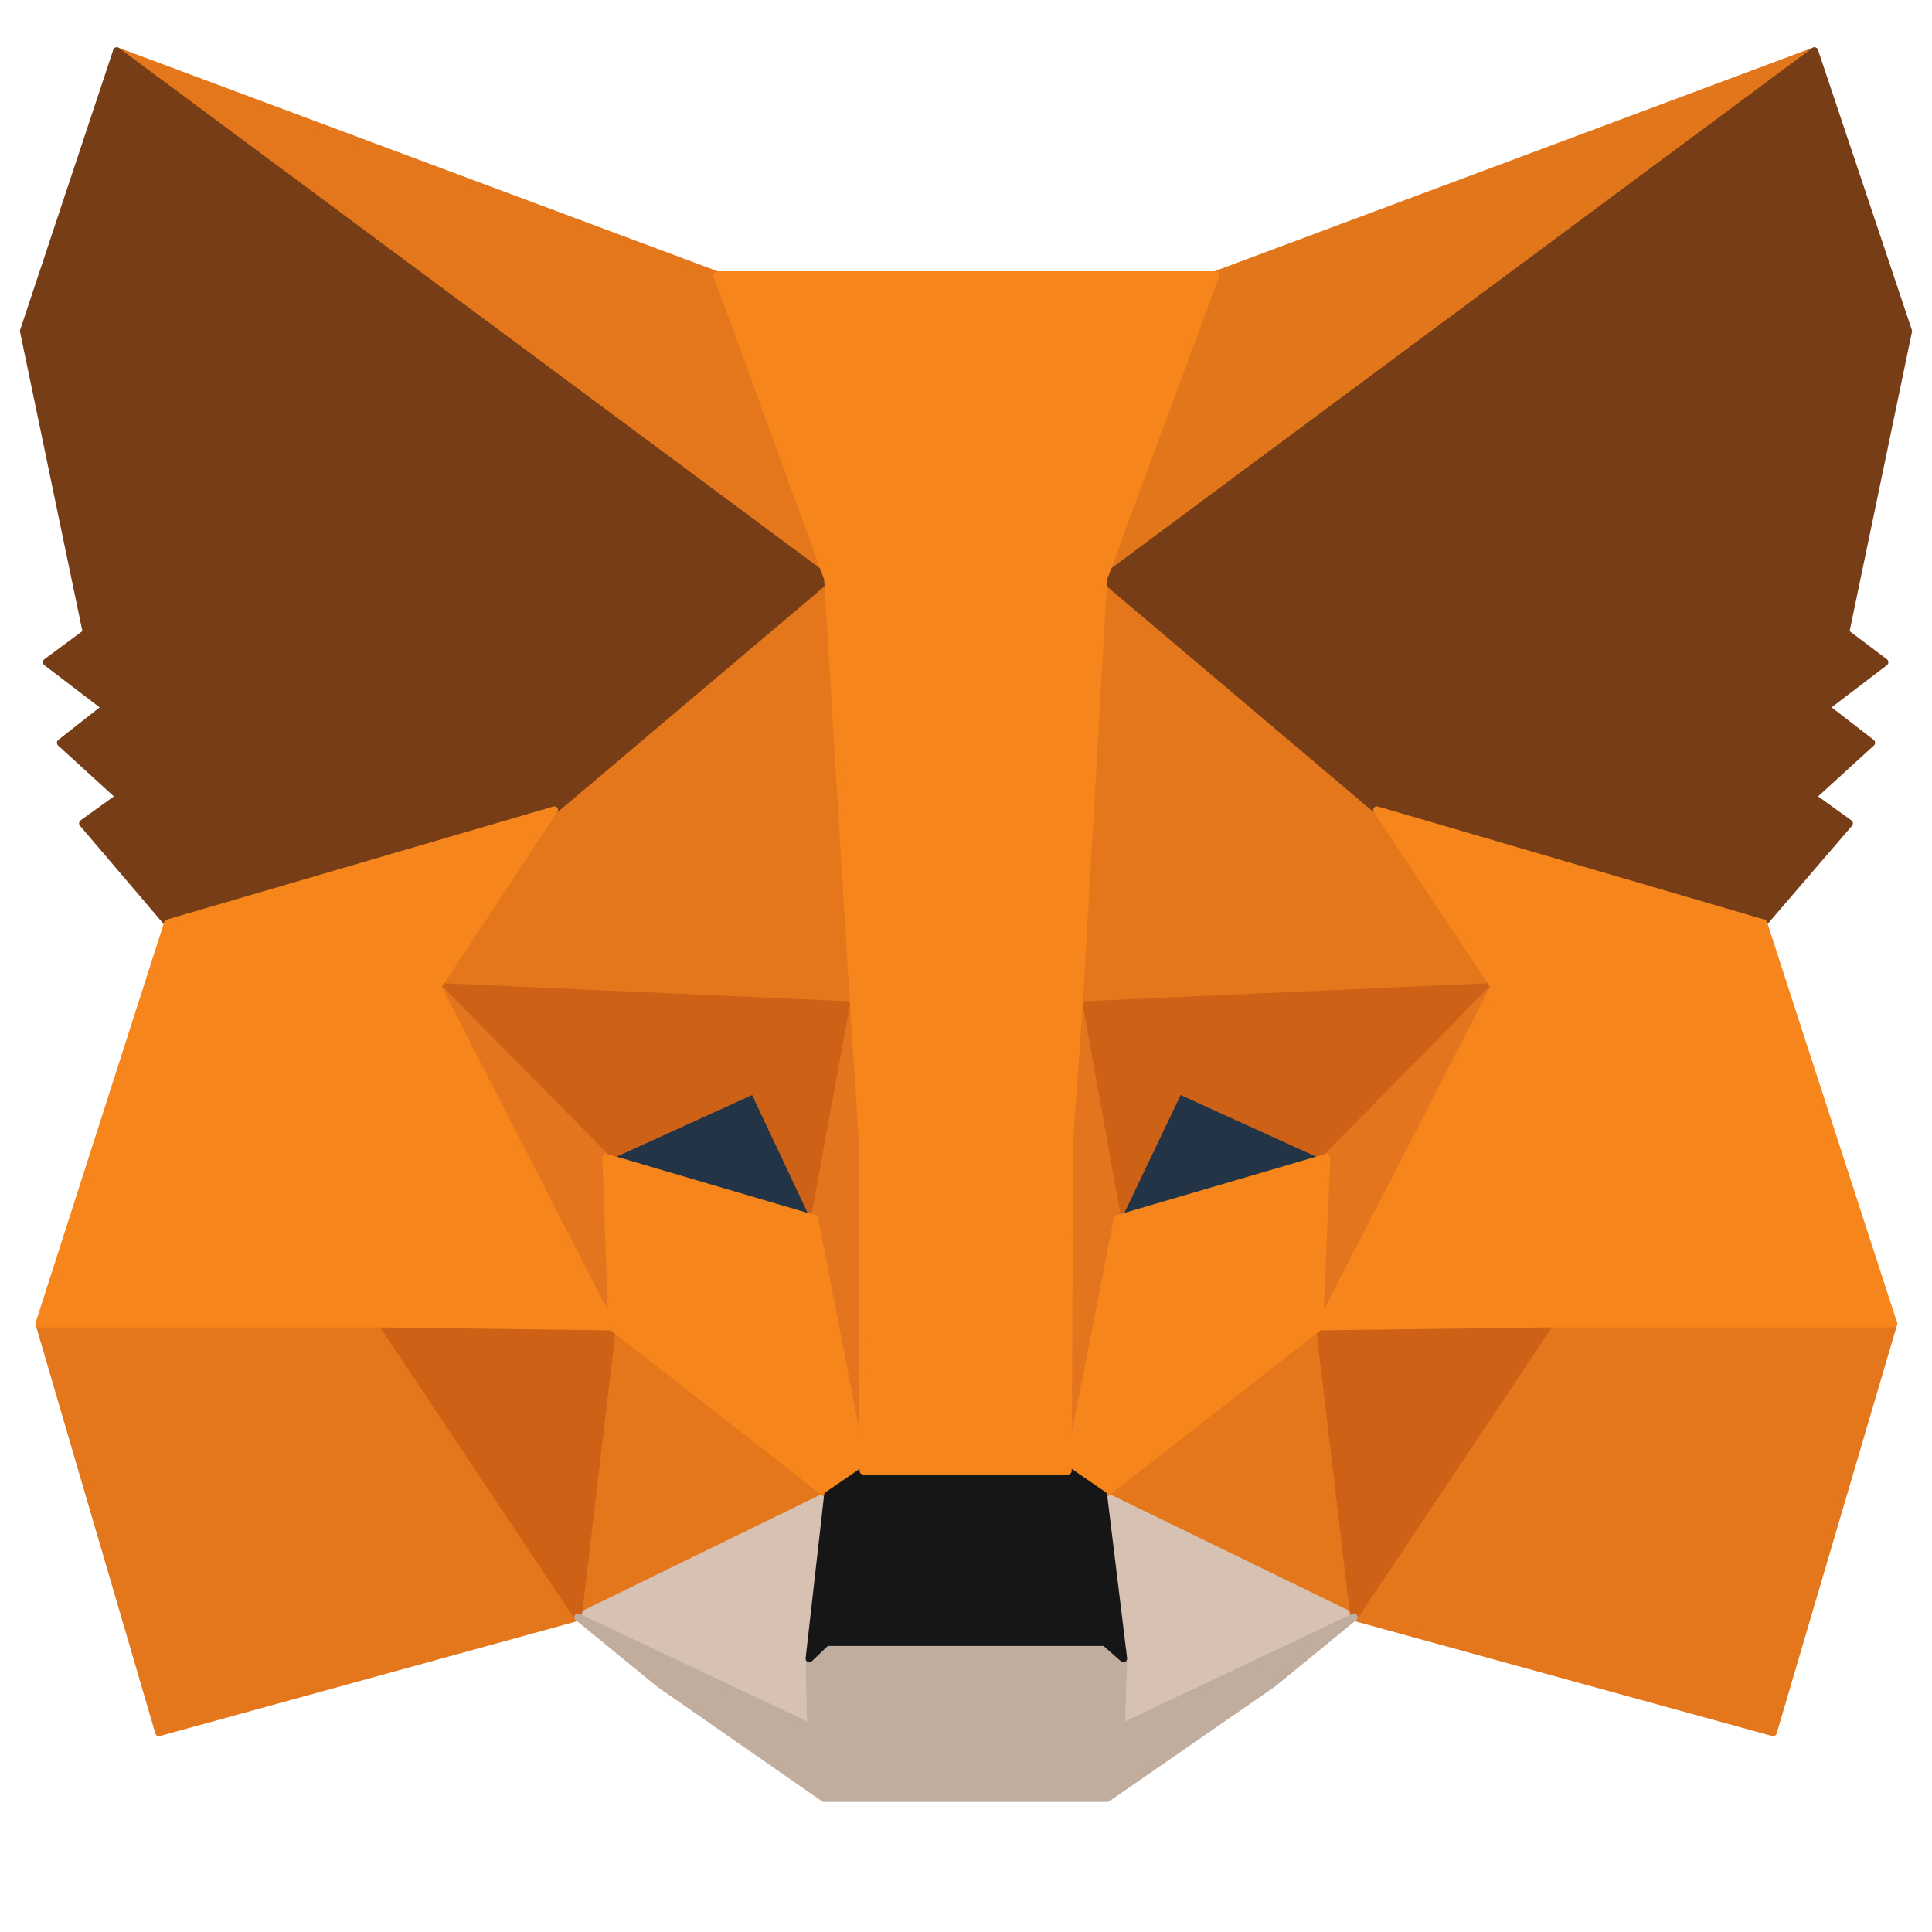
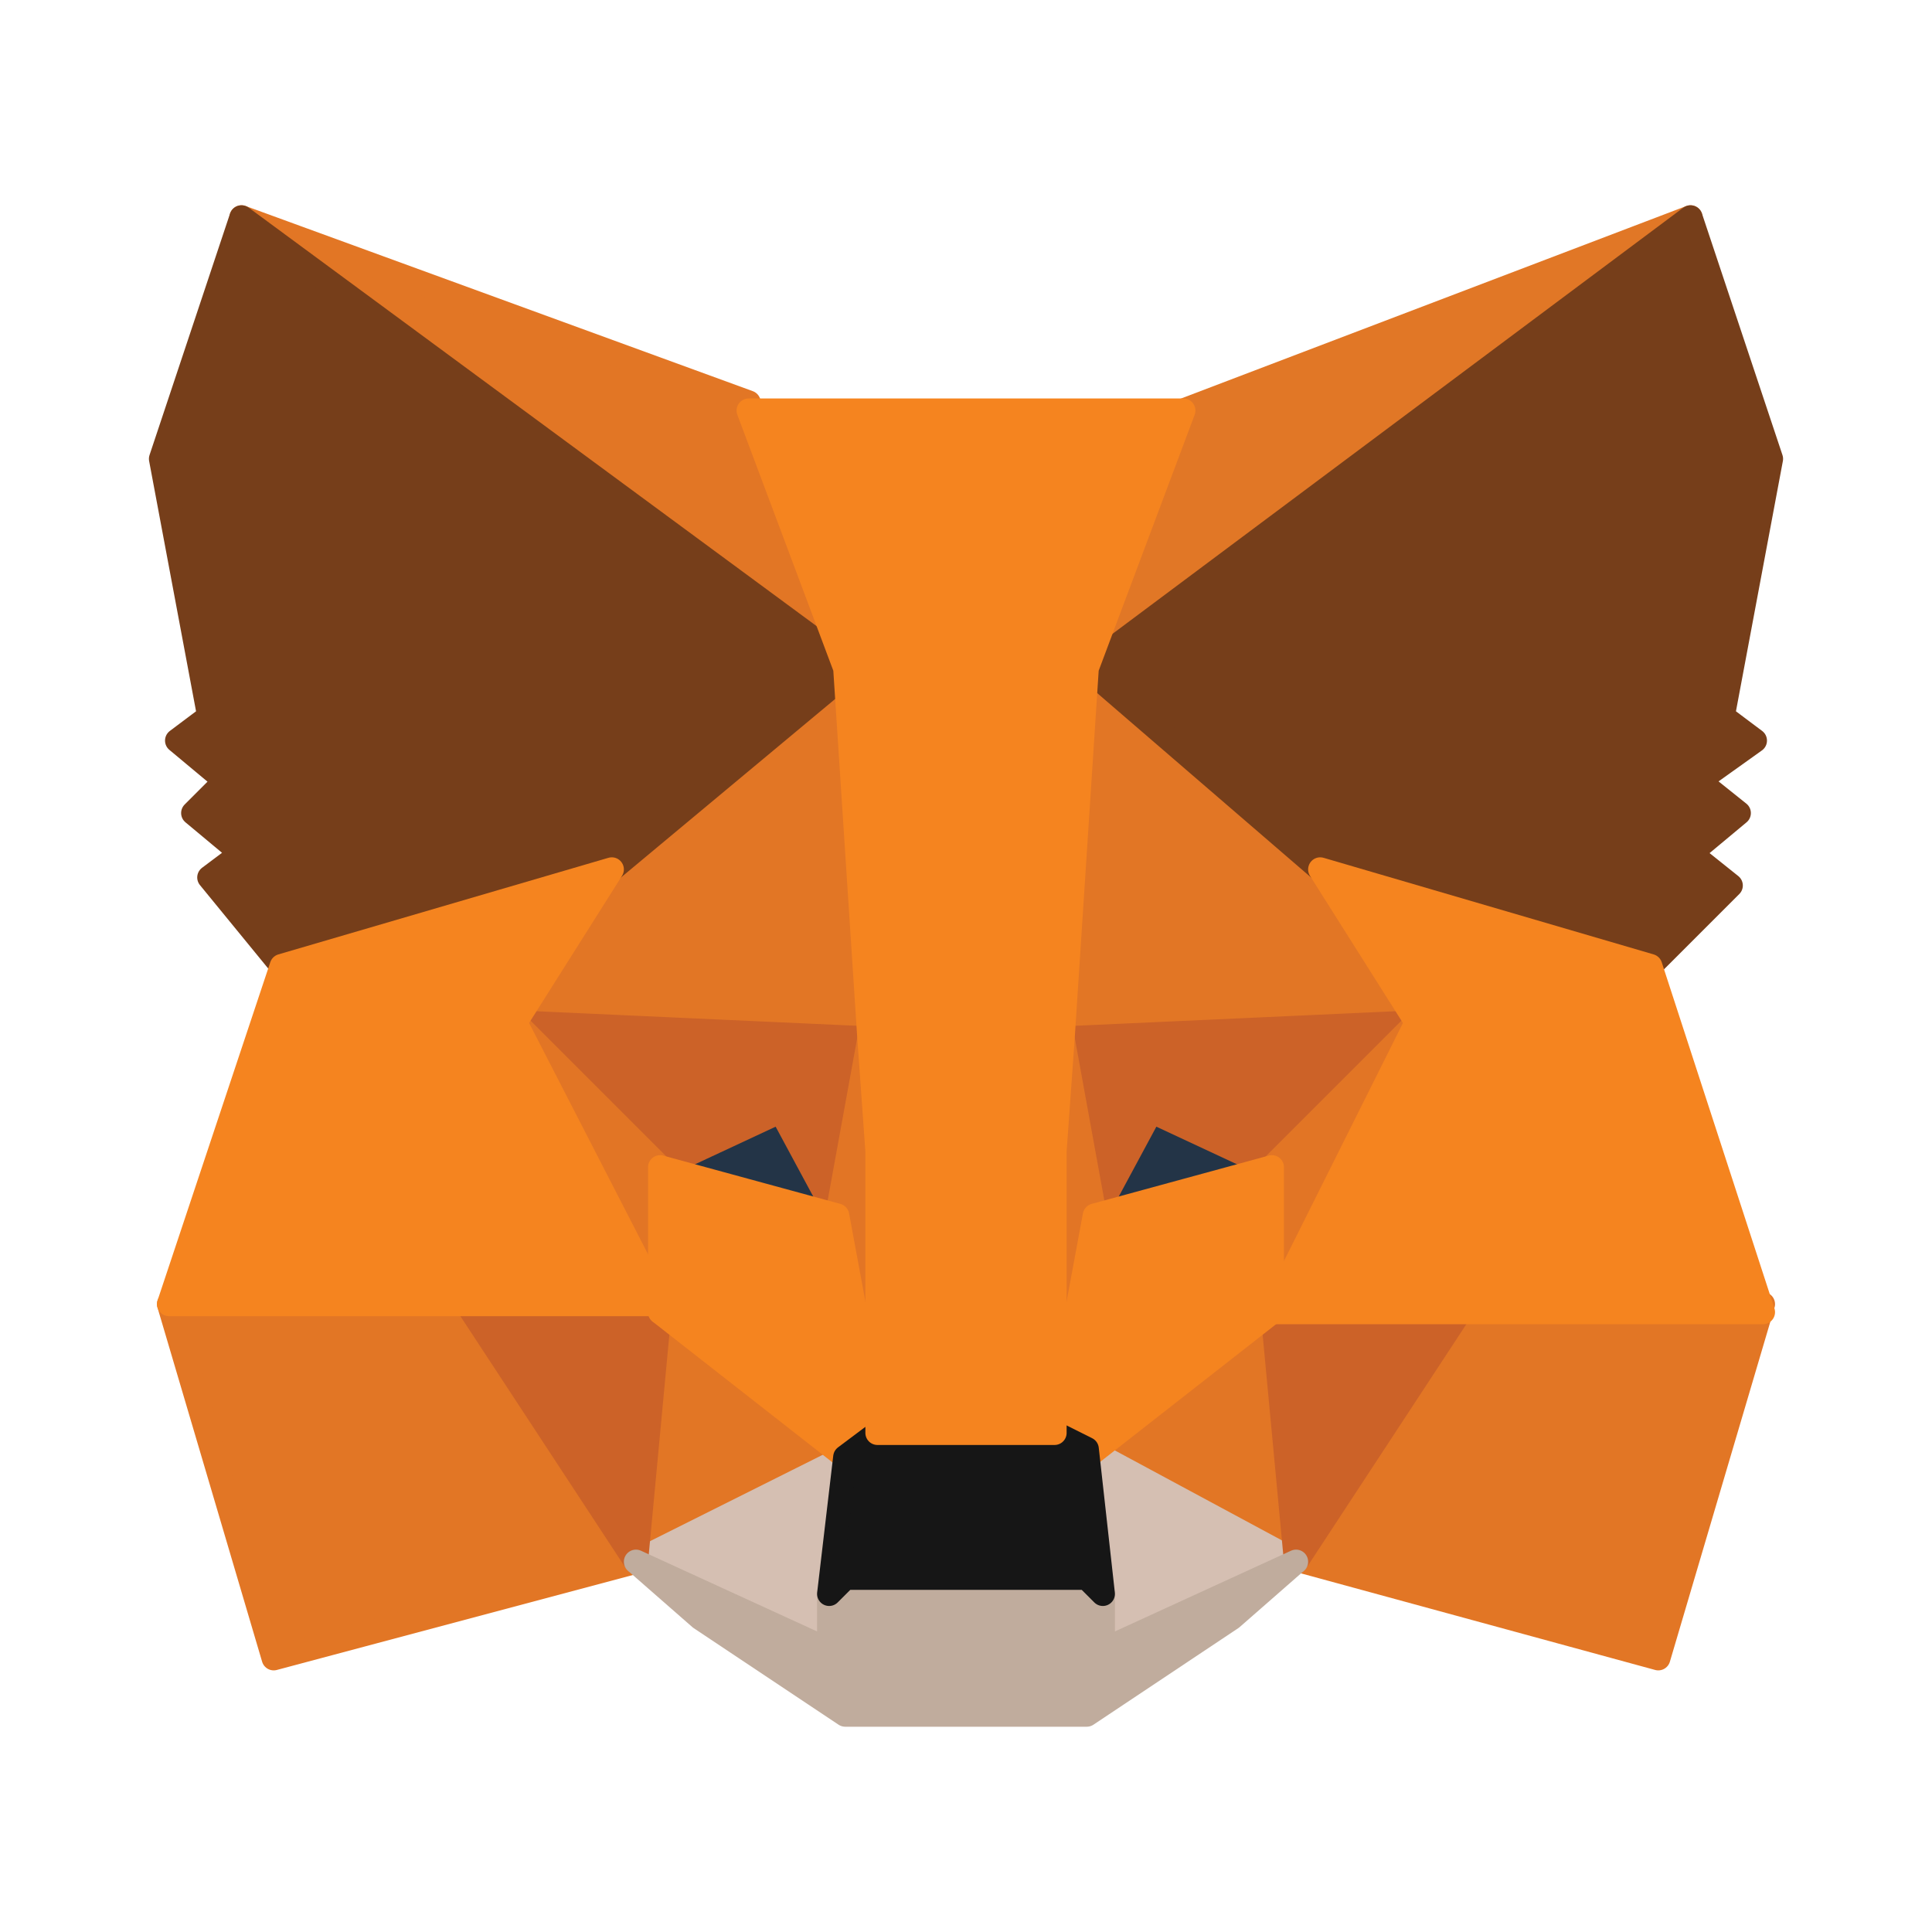
- <svg xmlns="http://www.w3.org/2000/svg" viewBox="0 0 261.4 261.4">
-   <path fill="#e2761b" stroke="#e2761b" stroke-linecap="round" stroke-linejoin="round" d="M245.5 6.9L146 80.8l18.4-43.6 81.1-30.3z" />
-   <g fill="#e4761b" stroke="#e4761b" stroke-linecap="round" stroke-linejoin="round">
-     <path d="M15.8 6.9l98.7 74.6L97 37.2 15.8 6.9zM209.7 178.2l-26.5 40.6 56.7 15.6 16.3-55.3-46.5-.9zM5.3 179.1l16.2 55.3 56.7-15.6-26.5-40.6-46.4.9z" />
-     <path d="M75 109.6l-15.8 23.9 56.3 2.5-2-60.5L75 109.6zM186.3 109.6l-39-34.8L146 136l56.2-2.5-15.9-23.9zM78.2 218.8l33.8-16.5-29.2-22.8-4.6 39.3zM149.3 202.3l33.9 16.5-4.7-39.3-29.2 22.8z" />
-   </g>
-   <g fill="#d7c1b3" stroke="#d7c1b3" stroke-linecap="round" stroke-linejoin="round">
-     <path d="M183.2 218.8l-33.9-16.5 2.7 22.1-.3 9.3 31.5-14.9zM78.2 218.8l31.5 14.9-.2-9.3 2.5-22.1-33.8 16.5z" />
-   </g>
-   <path fill="#233447" stroke="#233447" stroke-linecap="round" stroke-linejoin="round" d="M110.2 164.9L82 156.6l19.9-9.1 8.3 17.4zM151.1 164.9l8.3-17.4 20 9.1-28.3 8.3z" />
-   <g fill="#cd6116" stroke="#cd6116" stroke-linecap="round" stroke-linejoin="round">
-     <path d="M78.2 218.8l4.8-40.6-31.3.9 26.5 39.7zM178.4 178.2l4.8 40.6 26.5-39.7-31.3-.9zM202.2 133.5L146 136l5.2 28.9 8.3-17.4 20 9.1 22.7-23.1zM82 156.6l20-9.1 8.2 17.4 5.3-28.9-56.3-2.5L82 156.6z" />
-   </g>
-   <g fill="#e4751f" stroke="#e4751f" stroke-linecap="round" stroke-linejoin="round">
-     <path d="M59.2 133.5l23.6 46-.8-22.9-22.8-23.1zM179.5 156.6l-1 22.9 23.7-46-22.7 23.1zM115.5 136l-5.3 28.9 6.6 34.1 1.5-44.9-2.8-18.1zM146 136l-2.7 18 1.2 45 6.7-34.1L146 136z" />
-   </g>
-   <path fill="#f6851b" stroke="#f6851b" stroke-linecap="round" stroke-linejoin="round" d="M151.2 164.9l-6.7 34.1 4.8 3.3 29.2-22.8 1-22.9-28.3 8.3zM82 156.6l.8 22.9 29.2 22.8 4.8-3.3-6.6-34.1-28.2-8.3z" />
-   <path fill="#c0ad9e" stroke="#c0ad9e" stroke-linecap="round" stroke-linejoin="round" d="M151.7 233.7l.3-9.3-2.5-2.2h-37.7l-2.3 2.2.2 9.3-31.5-14.9 11 9 22.3 15.5h38.3l22.4-15.5 11-9-31.5 14.9z" />
-   <path fill="#161616" stroke="#161616" stroke-linecap="round" stroke-linejoin="round" d="M149.3 202.3l-4.8-3.3h-27.7l-4.8 3.3-2.5 22.1 2.3-2.2h37.7l2.5 2.2-2.7-22.1z" />
-   <g fill="#763d16" stroke="#763d16" stroke-linecap="round" stroke-linejoin="round">
-     <path d="M249.7 85.6l8.5-40.8-12.7-37.9-96.2 71.4 37 31.3 52.3 15.3 11.6-13.5-5-3.6 8-7.3-6.2-4.8 8-6.1-5.3-4zM3.2 44.8l8.5 40.8-5.4 4 8 6.1-6.1 4.8 8 7.3-5 3.6 11.5 13.5L75 109.6l37-31.3L15.8 6.9 3.2 44.8z" />
-   </g>
-   <path fill="#f6851b" stroke="#f6851b" stroke-linecap="round" stroke-linejoin="round" d="M238.6 124.9l-52.3-15.3 15.9 23.9-23.7 46 31.2-.4h46.5l-17.6-54.2zM75 109.6l-52.3 15.3-17.4 54.2h46.4l31.1.4-23.6-46L75 109.6zM146 136l3.3-57.7 15.2-41.1H97l15 41.1 3.5 57.7 1.2 18.2.1 44.8h27.7l.2-44.8L146 136z" />
+ <svg xmlns="http://www.w3.org/2000/svg" viewBox="0 0 24 24">
+   <path d="M21 2.7l-7.8 5.8 1.5-3.4z" fill="#e17726" stroke="#e17726" stroke-linecap="round" stroke-linejoin="round" stroke-width=".3" />
+   <path d="M3 2.7l7.8 5.9L9.3 5zM18.2 16.2l-2 3.2 4.4 1.2 1.3-4.4zM2.1 16.2l1.3 4.4 4.5-1.2-2.1-3.2z" fill="#e27625" stroke="#e27625" stroke-linecap="round" stroke-linejoin="round" stroke-width=".3" />
+   <path d="M7.6 10.8l-1.2 1.9 4.4.2-.2-4.8zM16.4 10.8L13.3 8l-.1 4.9 4.4-.2zM7.9 19.4l2.6-1.3-2.3-1.8zM13.5 18l2.6 1.4-.3-3.1z" fill="#e27625" stroke="#e27625" stroke-linecap="round" stroke-linejoin="round" stroke-width=".3" />
+   <path d="M16.1 19.4L13.5 18l.2 1.7v.7zM7.9 19.4l2.4 1.1v-.7l.2-1.7z" fill="#d5bfb2" stroke="#d5bfb2" stroke-linecap="round" stroke-linejoin="round" stroke-width=".3" />
+   <path d="M10.4 15.1l-2.2-.6 1.5-.7zM13.6 15.1l.7-1.3 1.5.7z" fill="#233447" stroke="#233447" stroke-linecap="round" stroke-linejoin="round" stroke-width=".3" />
+   <path d="M7.9 19.4l.3-3.2H5.8zM15.8 16.2l.3 3.2 2.1-3.2zM17.6 12.7l-4.4.2.4 2.2.7-1.3 1.5.7zM8.2 14.5l1.5-.7.7 1.3.4-2.2-4.4-.2z" fill="#cc6228" stroke="#cc6228" stroke-linecap="round" stroke-linejoin="round" stroke-width=".3" />
+   <path d="M6.4 12.7l1.8 3.6v-1.8zM15.8 14.5v1.8l1.8-3.6zM10.8 12.9l-.4 2.2.5 2.7.1-3.5zM13.2 12.9l-.2 1.4.1 3.5.5-2.7z" fill="#e27525" stroke="#e27525" stroke-linecap="round" stroke-linejoin="round" stroke-width=".3" />
+   <path d="M13.6 15.1l-.5 2.7.4.3 2.3-1.8v-1.8zM8.2 14.5v1.8l2.3 1.8.4-.3-.5-2.7z" fill="#f5841f" stroke="#f5841f" stroke-linecap="round" stroke-linejoin="round" stroke-width=".3" />
+   <path d="M13.7 20.5v-.7l-.2-.2h-3l-.2.2v.7l-2.4-1.1.8.7 1.8 1.2h3l1.8-1.2.8-.7z" fill="#c0ac9d" stroke="#c0ac9d" stroke-linecap="round" stroke-linejoin="round" stroke-width=".3" />
+   <path d="M13.5 18l-.4-.2h-2.2l-.4.3-.2 1.7.2-.2h3l.2.2z" fill="#161616" stroke="#161616" stroke-linecap="round" stroke-linejoin="round" stroke-width=".3" />
+   <path d="M21.4 8.9l.6-3.2-1-3-7.5 5.6 2.9 2.5 4.1 1.2 1-1-.5-.4.6-.5-.5-.4.7-.5zM2 5.7l.6 3.2-.4.3.6.5-.4.4.6.5-.4.3.9 1.1 4.1-1.2 3-2.5L3 2.7z" fill="#763e1a" stroke="#763e1a" stroke-linecap="round" stroke-linejoin="round" stroke-width=".3" />
+   <path d="M20.5 12l-4.1-1.2 1.2 1.9-1.8 3.6h6.1zM7.6 10.8L3.5 12l-1.4 4.2h6.1l-1.8-3.5zM13.2 12.9l.3-4.6 1.2-3.2H9.3l1.2 3.2.3 4.6.1 1.4v3.5h2.2v-3.5z" fill="#f5841f" stroke="#f5841f" stroke-linecap="round" stroke-linejoin="round" stroke-width=".3" />
</svg>
